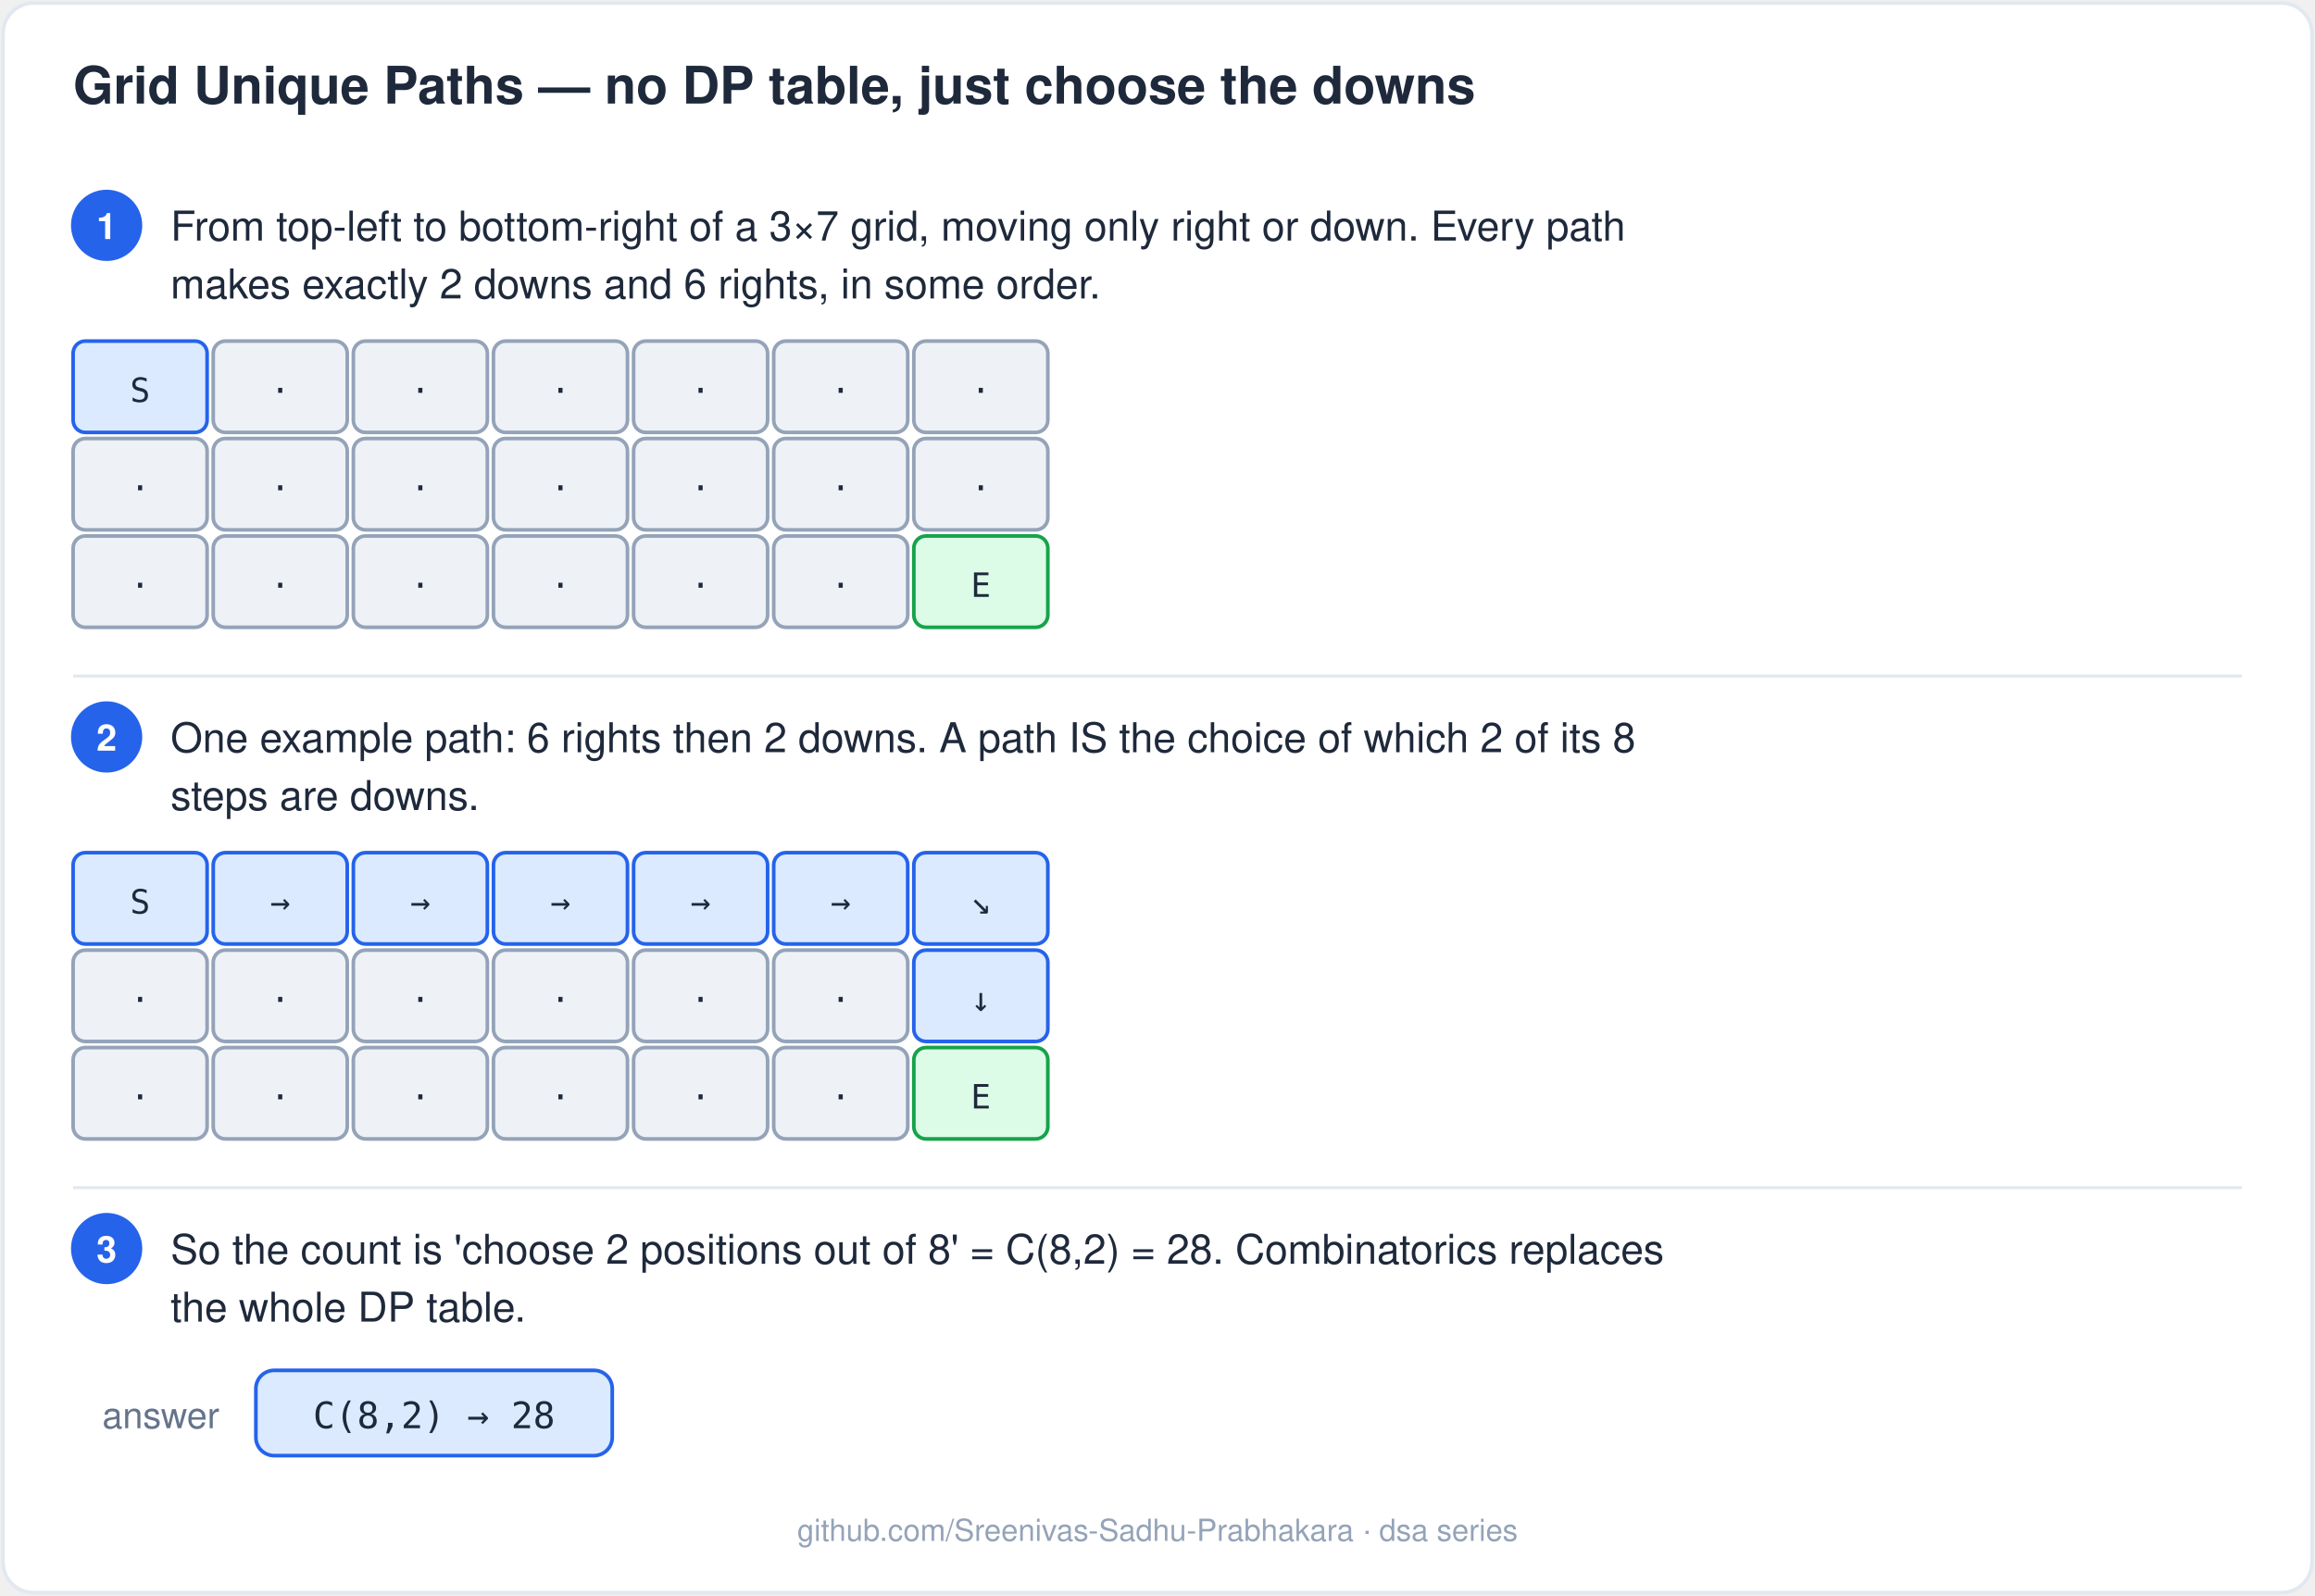
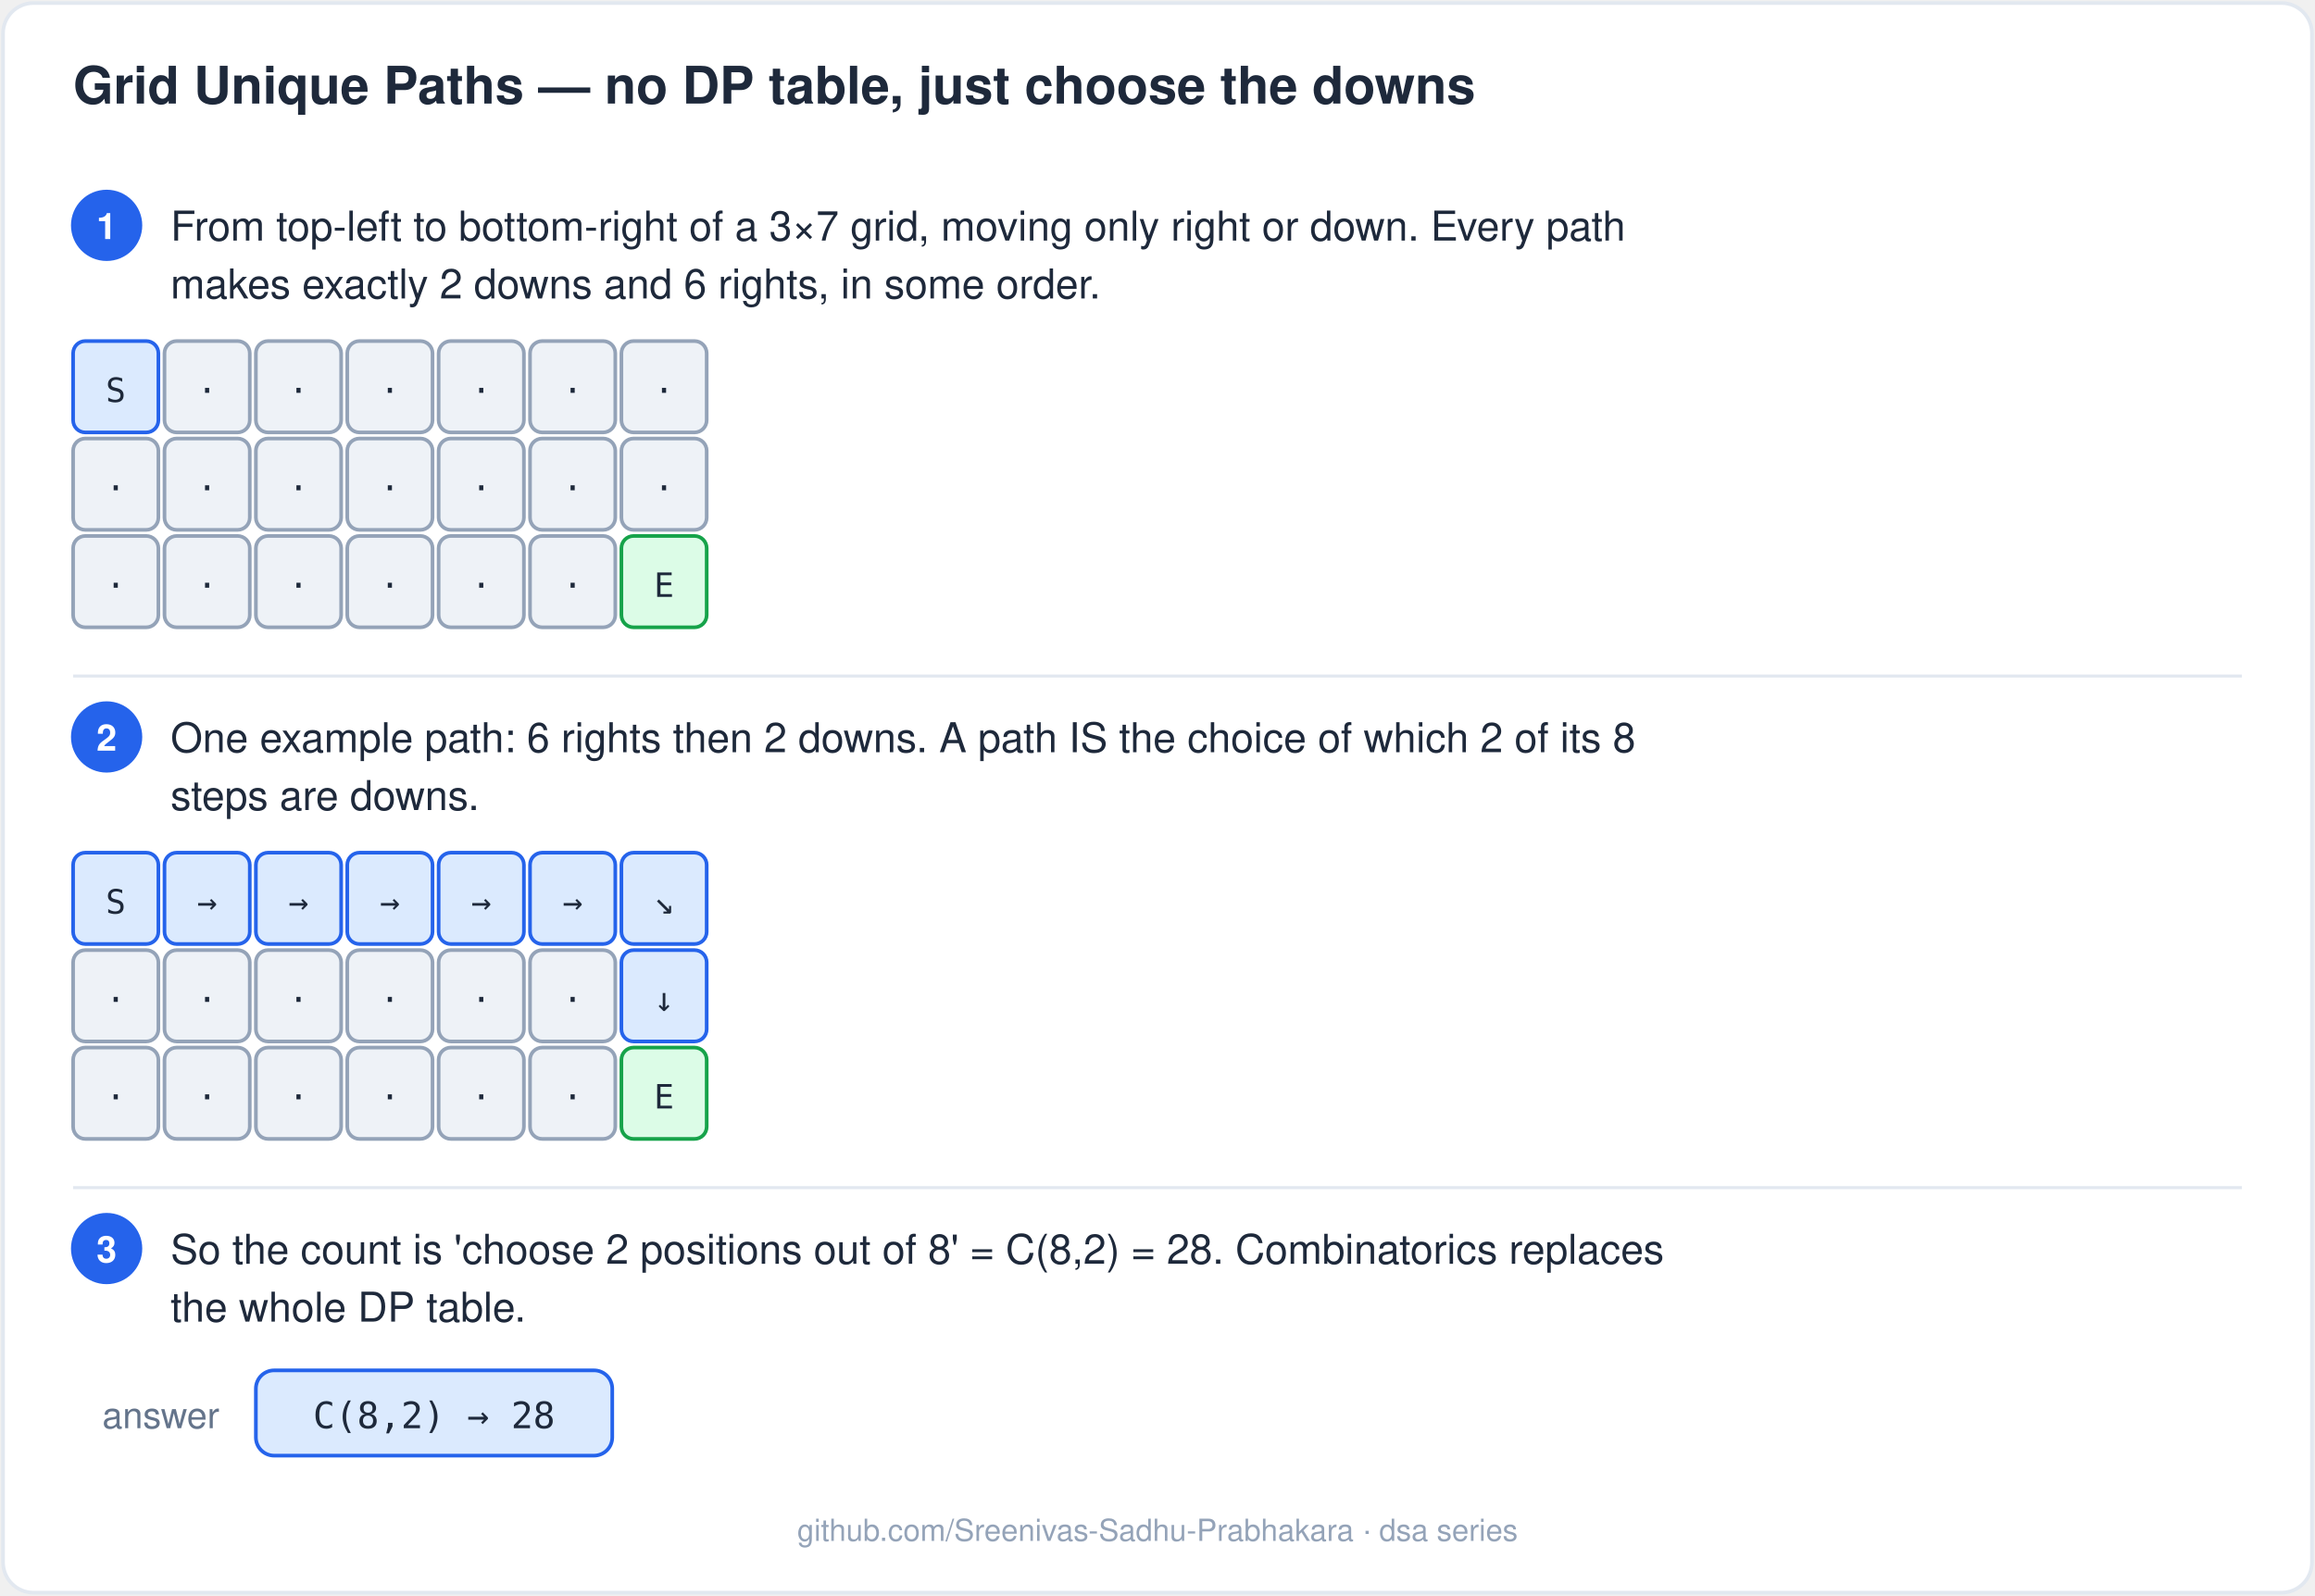
<svg xmlns="http://www.w3.org/2000/svg" width="760" height="524" viewBox="0 0 760 524" role="img" aria-label="Step-by-step visual walkthrough">
  <defs>
    <marker id="arr" markerWidth="8" markerHeight="8" refX="6" refY="3" orient="auto">
      <path d="M0,0 L7,3 L0,6 z" fill="context-stroke" />
    </marker>
  </defs>
  <rect x="1.0" y="1.0" width="758.0" height="522.0" rx="10" fill="#ffffff" stroke="#e2e8f0" stroke-width="1.2" />
  <text x="24.0" y="34.0" font-family="-apple-system,Segoe UI,Helvetica,Arial,sans-serif" font-size="17" fill="#1e293b" text-anchor="start" font-weight="600">Grid Unique Paths — no DP table, just choose the downs</text>
  <circle cx="35.0" cy="74.0" r="11" fill="#2563eb" stroke="#2563eb" stroke-width="1.4" />
  <text x="35.0" y="78.5" font-family="-apple-system,Segoe UI,Helvetica,Arial,sans-serif" font-size="12" fill="#ffffff" text-anchor="middle" font-weight="600">1</text>
  <text x="56.0" y="79.0" font-family="-apple-system,Segoe UI,Helvetica,Arial,sans-serif" font-size="13.5" fill="#1e293b" text-anchor="start">From top-left to bottom-right of a 3×7 grid, moving only right or down. Every path</text>
  <text x="56.0" y="98.0" font-family="-apple-system,Segoe UI,Helvetica,Arial,sans-serif" font-size="13.5" fill="#1e293b" text-anchor="start">makes exactly 2 downs and 6 rights, in some order.</text>
-   <rect x="24.0" y="112.0" width="44.0" height="30.0" rx="4" fill="#dbeafe" stroke="#2563eb" stroke-width="1.2" />
-   <text x="46.0" y="132.0" font-family="ui-monospace,Menlo,monospace" font-size="11" fill="#1e293b" text-anchor="middle">S</text>
-   <rect x="70.0" y="112.0" width="44.0" height="30.0" rx="4" fill="#eef2f7" stroke="#94a3b8" stroke-width="1.2" />
-   <text x="92.0" y="132.0" font-family="ui-monospace,Menlo,monospace" font-size="11" fill="#1e293b" text-anchor="middle">·</text>
-   <rect x="116.0" y="112.0" width="44.0" height="30.0" rx="4" fill="#eef2f7" stroke="#94a3b8" stroke-width="1.2" />
-   <text x="138.0" y="132.0" font-family="ui-monospace,Menlo,monospace" font-size="11" fill="#1e293b" text-anchor="middle">·</text>
-   <rect x="162.0" y="112.0" width="44.0" height="30.0" rx="4" fill="#eef2f7" stroke="#94a3b8" stroke-width="1.2" />
-   <text x="184.0" y="132.0" font-family="ui-monospace,Menlo,monospace" font-size="11" fill="#1e293b" text-anchor="middle">·</text>
-   <rect x="208.0" y="112.0" width="44.0" height="30.0" rx="4" fill="#eef2f7" stroke="#94a3b8" stroke-width="1.2" />
-   <text x="230.0" y="132.0" font-family="ui-monospace,Menlo,monospace" font-size="11" fill="#1e293b" text-anchor="middle">·</text>
-   <rect x="254.0" y="112.0" width="44.0" height="30.0" rx="4" fill="#eef2f7" stroke="#94a3b8" stroke-width="1.2" />
-   <text x="276.0" y="132.0" font-family="ui-monospace,Menlo,monospace" font-size="11" fill="#1e293b" text-anchor="middle">·</text>
-   <rect x="300.0" y="112.0" width="44.0" height="30.0" rx="4" fill="#eef2f7" stroke="#94a3b8" stroke-width="1.2" />
-   <text x="322.0" y="132.0" font-family="ui-monospace,Menlo,monospace" font-size="11" fill="#1e293b" text-anchor="middle">·</text>
-   <rect x="24.0" y="144.0" width="44.0" height="30.0" rx="4" fill="#eef2f7" stroke="#94a3b8" stroke-width="1.2" />
-   <text x="46.0" y="164.0" font-family="ui-monospace,Menlo,monospace" font-size="11" fill="#1e293b" text-anchor="middle">·</text>
-   <rect x="70.0" y="144.0" width="44.0" height="30.0" rx="4" fill="#eef2f7" stroke="#94a3b8" stroke-width="1.2" />
-   <text x="92.0" y="164.0" font-family="ui-monospace,Menlo,monospace" font-size="11" fill="#1e293b" text-anchor="middle">·</text>
-   <rect x="116.0" y="144.0" width="44.0" height="30.0" rx="4" fill="#eef2f7" stroke="#94a3b8" stroke-width="1.2" />
-   <text x="138.0" y="164.0" font-family="ui-monospace,Menlo,monospace" font-size="11" fill="#1e293b" text-anchor="middle">·</text>
-   <rect x="162.0" y="144.0" width="44.0" height="30.0" rx="4" fill="#eef2f7" stroke="#94a3b8" stroke-width="1.2" />
-   <text x="184.0" y="164.0" font-family="ui-monospace,Menlo,monospace" font-size="11" fill="#1e293b" text-anchor="middle">·</text>
-   <rect x="208.0" y="144.0" width="44.0" height="30.0" rx="4" fill="#eef2f7" stroke="#94a3b8" stroke-width="1.2" />
-   <text x="230.0" y="164.0" font-family="ui-monospace,Menlo,monospace" font-size="11" fill="#1e293b" text-anchor="middle">·</text>
-   <rect x="254.0" y="144.0" width="44.0" height="30.0" rx="4" fill="#eef2f7" stroke="#94a3b8" stroke-width="1.2" />
-   <text x="276.0" y="164.0" font-family="ui-monospace,Menlo,monospace" font-size="11" fill="#1e293b" text-anchor="middle">·</text>
-   <rect x="300.0" y="144.0" width="44.0" height="30.0" rx="4" fill="#eef2f7" stroke="#94a3b8" stroke-width="1.2" />
-   <text x="322.0" y="164.0" font-family="ui-monospace,Menlo,monospace" font-size="11" fill="#1e293b" text-anchor="middle">·</text>
-   <rect x="24.0" y="176.0" width="44.0" height="30.0" rx="4" fill="#eef2f7" stroke="#94a3b8" stroke-width="1.2" />
-   <text x="46.0" y="196.0" font-family="ui-monospace,Menlo,monospace" font-size="11" fill="#1e293b" text-anchor="middle">·</text>
-   <rect x="70.0" y="176.0" width="44.0" height="30.0" rx="4" fill="#eef2f7" stroke="#94a3b8" stroke-width="1.2" />
-   <text x="92.0" y="196.0" font-family="ui-monospace,Menlo,monospace" font-size="11" fill="#1e293b" text-anchor="middle">·</text>
-   <rect x="116.0" y="176.0" width="44.0" height="30.0" rx="4" fill="#eef2f7" stroke="#94a3b8" stroke-width="1.2" />
-   <text x="138.0" y="196.0" font-family="ui-monospace,Menlo,monospace" font-size="11" fill="#1e293b" text-anchor="middle">·</text>
-   <rect x="162.0" y="176.0" width="44.0" height="30.0" rx="4" fill="#eef2f7" stroke="#94a3b8" stroke-width="1.2" />
-   <text x="184.0" y="196.0" font-family="ui-monospace,Menlo,monospace" font-size="11" fill="#1e293b" text-anchor="middle">·</text>
-   <rect x="208.0" y="176.0" width="44.0" height="30.0" rx="4" fill="#eef2f7" stroke="#94a3b8" stroke-width="1.2" />
-   <text x="230.0" y="196.0" font-family="ui-monospace,Menlo,monospace" font-size="11" fill="#1e293b" text-anchor="middle">·</text>
-   <rect x="254.0" y="176.0" width="44.0" height="30.0" rx="4" fill="#eef2f7" stroke="#94a3b8" stroke-width="1.2" />
-   <text x="276.0" y="196.0" font-family="ui-monospace,Menlo,monospace" font-size="11" fill="#1e293b" text-anchor="middle">·</text>
-   <rect x="300.0" y="176.0" width="44.0" height="30.0" rx="4" fill="#dcfce7" stroke="#16a34a" stroke-width="1.2" />
-   <text x="322.0" y="196.0" font-family="ui-monospace,Menlo,monospace" font-size="11" fill="#1e293b" text-anchor="middle">E</text>
+   <rect x="24.0" y="112.0" width="28.0" height="30.0" rx="4" fill="#dbeafe" stroke="#2563eb" stroke-width="1.2" />
+   <text x="38.0" y="132.0" font-family="ui-monospace,Menlo,monospace" font-size="11" fill="#1e293b" text-anchor="middle">S</text>
+   <rect x="54.0" y="112.0" width="28.0" height="30.0" rx="4" fill="#eef2f7" stroke="#94a3b8" stroke-width="1.2" />
+   <text x="68.0" y="132.0" font-family="ui-monospace,Menlo,monospace" font-size="11" fill="#1e293b" text-anchor="middle">·</text>
+   <rect x="84.0" y="112.0" width="28.0" height="30.0" rx="4" fill="#eef2f7" stroke="#94a3b8" stroke-width="1.2" />
+   <text x="98.0" y="132.0" font-family="ui-monospace,Menlo,monospace" font-size="11" fill="#1e293b" text-anchor="middle">·</text>
+   <rect x="114.0" y="112.0" width="28.0" height="30.0" rx="4" fill="#eef2f7" stroke="#94a3b8" stroke-width="1.2" />
+   <text x="128.0" y="132.0" font-family="ui-monospace,Menlo,monospace" font-size="11" fill="#1e293b" text-anchor="middle">·</text>
+   <rect x="144.0" y="112.0" width="28.0" height="30.0" rx="4" fill="#eef2f7" stroke="#94a3b8" stroke-width="1.2" />
+   <text x="158.0" y="132.0" font-family="ui-monospace,Menlo,monospace" font-size="11" fill="#1e293b" text-anchor="middle">·</text>
+   <rect x="174.0" y="112.0" width="28.0" height="30.0" rx="4" fill="#eef2f7" stroke="#94a3b8" stroke-width="1.2" />
+   <text x="188.0" y="132.0" font-family="ui-monospace,Menlo,monospace" font-size="11" fill="#1e293b" text-anchor="middle">·</text>
+   <rect x="204.0" y="112.0" width="28.0" height="30.0" rx="4" fill="#eef2f7" stroke="#94a3b8" stroke-width="1.2" />
+   <text x="218.0" y="132.0" font-family="ui-monospace,Menlo,monospace" font-size="11" fill="#1e293b" text-anchor="middle">·</text>
+   <rect x="24.0" y="144.0" width="28.0" height="30.0" rx="4" fill="#eef2f7" stroke="#94a3b8" stroke-width="1.2" />
+   <text x="38.0" y="164.0" font-family="ui-monospace,Menlo,monospace" font-size="11" fill="#1e293b" text-anchor="middle">·</text>
+   <rect x="54.0" y="144.0" width="28.0" height="30.0" rx="4" fill="#eef2f7" stroke="#94a3b8" stroke-width="1.2" />
+   <text x="68.0" y="164.0" font-family="ui-monospace,Menlo,monospace" font-size="11" fill="#1e293b" text-anchor="middle">·</text>
+   <rect x="84.0" y="144.0" width="28.0" height="30.0" rx="4" fill="#eef2f7" stroke="#94a3b8" stroke-width="1.2" />
+   <text x="98.0" y="164.0" font-family="ui-monospace,Menlo,monospace" font-size="11" fill="#1e293b" text-anchor="middle">·</text>
+   <rect x="114.0" y="144.0" width="28.0" height="30.0" rx="4" fill="#eef2f7" stroke="#94a3b8" stroke-width="1.2" />
+   <text x="128.0" y="164.0" font-family="ui-monospace,Menlo,monospace" font-size="11" fill="#1e293b" text-anchor="middle">·</text>
+   <rect x="144.0" y="144.0" width="28.0" height="30.0" rx="4" fill="#eef2f7" stroke="#94a3b8" stroke-width="1.2" />
+   <text x="158.0" y="164.0" font-family="ui-monospace,Menlo,monospace" font-size="11" fill="#1e293b" text-anchor="middle">·</text>
+   <rect x="174.0" y="144.0" width="28.0" height="30.0" rx="4" fill="#eef2f7" stroke="#94a3b8" stroke-width="1.2" />
+   <text x="188.0" y="164.0" font-family="ui-monospace,Menlo,monospace" font-size="11" fill="#1e293b" text-anchor="middle">·</text>
+   <rect x="204.0" y="144.0" width="28.0" height="30.0" rx="4" fill="#eef2f7" stroke="#94a3b8" stroke-width="1.2" />
+   <text x="218.0" y="164.0" font-family="ui-monospace,Menlo,monospace" font-size="11" fill="#1e293b" text-anchor="middle">·</text>
+   <rect x="24.0" y="176.0" width="28.0" height="30.0" rx="4" fill="#eef2f7" stroke="#94a3b8" stroke-width="1.2" />
+   <text x="38.0" y="196.0" font-family="ui-monospace,Menlo,monospace" font-size="11" fill="#1e293b" text-anchor="middle">·</text>
+   <rect x="54.0" y="176.0" width="28.0" height="30.0" rx="4" fill="#eef2f7" stroke="#94a3b8" stroke-width="1.2" />
+   <text x="68.0" y="196.0" font-family="ui-monospace,Menlo,monospace" font-size="11" fill="#1e293b" text-anchor="middle">·</text>
+   <rect x="84.0" y="176.0" width="28.0" height="30.0" rx="4" fill="#eef2f7" stroke="#94a3b8" stroke-width="1.2" />
+   <text x="98.0" y="196.0" font-family="ui-monospace,Menlo,monospace" font-size="11" fill="#1e293b" text-anchor="middle">·</text>
+   <rect x="114.0" y="176.0" width="28.0" height="30.0" rx="4" fill="#eef2f7" stroke="#94a3b8" stroke-width="1.2" />
+   <text x="128.0" y="196.0" font-family="ui-monospace,Menlo,monospace" font-size="11" fill="#1e293b" text-anchor="middle">·</text>
+   <rect x="144.0" y="176.0" width="28.0" height="30.0" rx="4" fill="#eef2f7" stroke="#94a3b8" stroke-width="1.2" />
+   <text x="158.0" y="196.0" font-family="ui-monospace,Menlo,monospace" font-size="11" fill="#1e293b" text-anchor="middle">·</text>
+   <rect x="174.0" y="176.0" width="28.0" height="30.0" rx="4" fill="#eef2f7" stroke="#94a3b8" stroke-width="1.2" />
+   <text x="188.0" y="196.0" font-family="ui-monospace,Menlo,monospace" font-size="11" fill="#1e293b" text-anchor="middle">·</text>
+   <rect x="204.0" y="176.0" width="28.0" height="30.0" rx="4" fill="#dcfce7" stroke="#16a34a" stroke-width="1.2" />
+   <text x="218.0" y="196.0" font-family="ui-monospace,Menlo,monospace" font-size="11" fill="#1e293b" text-anchor="middle">E</text>
  <line x1="24.0" y1="222.0" x2="736.0" y2="222.0" stroke="#e2e8f0" stroke-width="1" />
  <circle cx="35.0" cy="242.0" r="11" fill="#2563eb" stroke="#2563eb" stroke-width="1.4" />
  <text x="35.0" y="246.5" font-family="-apple-system,Segoe UI,Helvetica,Arial,sans-serif" font-size="12" fill="#ffffff" text-anchor="middle" font-weight="600">2</text>
  <text x="56.0" y="247.0" font-family="-apple-system,Segoe UI,Helvetica,Arial,sans-serif" font-size="13.5" fill="#1e293b" text-anchor="start">One example path: 6 rights then 2 downs. A path IS the choice of which 2 of its 8</text>
  <text x="56.0" y="266.0" font-family="-apple-system,Segoe UI,Helvetica,Arial,sans-serif" font-size="13.5" fill="#1e293b" text-anchor="start">steps are downs.</text>
-   <rect x="24.0" y="280.0" width="44.0" height="30.0" rx="4" fill="#dbeafe" stroke="#2563eb" stroke-width="1.2" />
-   <text x="46.0" y="300.0" font-family="ui-monospace,Menlo,monospace" font-size="11" fill="#1e293b" text-anchor="middle">S</text>
-   <rect x="70.0" y="280.0" width="44.0" height="30.0" rx="4" fill="#dbeafe" stroke="#2563eb" stroke-width="1.2" />
-   <text x="92.0" y="300.0" font-family="ui-monospace,Menlo,monospace" font-size="11" fill="#1e293b" text-anchor="middle">→</text>
-   <rect x="116.0" y="280.0" width="44.0" height="30.0" rx="4" fill="#dbeafe" stroke="#2563eb" stroke-width="1.2" />
-   <text x="138.0" y="300.0" font-family="ui-monospace,Menlo,monospace" font-size="11" fill="#1e293b" text-anchor="middle">→</text>
-   <rect x="162.0" y="280.0" width="44.0" height="30.0" rx="4" fill="#dbeafe" stroke="#2563eb" stroke-width="1.2" />
-   <text x="184.0" y="300.0" font-family="ui-monospace,Menlo,monospace" font-size="11" fill="#1e293b" text-anchor="middle">→</text>
-   <rect x="208.0" y="280.0" width="44.0" height="30.0" rx="4" fill="#dbeafe" stroke="#2563eb" stroke-width="1.2" />
-   <text x="230.0" y="300.0" font-family="ui-monospace,Menlo,monospace" font-size="11" fill="#1e293b" text-anchor="middle">→</text>
-   <rect x="254.0" y="280.0" width="44.0" height="30.0" rx="4" fill="#dbeafe" stroke="#2563eb" stroke-width="1.2" />
-   <text x="276.0" y="300.0" font-family="ui-monospace,Menlo,monospace" font-size="11" fill="#1e293b" text-anchor="middle">→</text>
-   <rect x="300.0" y="280.0" width="44.0" height="30.0" rx="4" fill="#dbeafe" stroke="#2563eb" stroke-width="1.2" />
-   <text x="322.0" y="300.0" font-family="ui-monospace,Menlo,monospace" font-size="11" fill="#1e293b" text-anchor="middle">↘</text>
-   <rect x="24.0" y="312.0" width="44.0" height="30.0" rx="4" fill="#eef2f7" stroke="#94a3b8" stroke-width="1.2" />
-   <text x="46.0" y="332.0" font-family="ui-monospace,Menlo,monospace" font-size="11" fill="#1e293b" text-anchor="middle">·</text>
-   <rect x="70.0" y="312.0" width="44.0" height="30.0" rx="4" fill="#eef2f7" stroke="#94a3b8" stroke-width="1.2" />
-   <text x="92.0" y="332.0" font-family="ui-monospace,Menlo,monospace" font-size="11" fill="#1e293b" text-anchor="middle">·</text>
-   <rect x="116.0" y="312.0" width="44.0" height="30.0" rx="4" fill="#eef2f7" stroke="#94a3b8" stroke-width="1.2" />
-   <text x="138.0" y="332.0" font-family="ui-monospace,Menlo,monospace" font-size="11" fill="#1e293b" text-anchor="middle">·</text>
-   <rect x="162.0" y="312.0" width="44.0" height="30.0" rx="4" fill="#eef2f7" stroke="#94a3b8" stroke-width="1.2" />
-   <text x="184.0" y="332.0" font-family="ui-monospace,Menlo,monospace" font-size="11" fill="#1e293b" text-anchor="middle">·</text>
-   <rect x="208.0" y="312.0" width="44.0" height="30.0" rx="4" fill="#eef2f7" stroke="#94a3b8" stroke-width="1.2" />
-   <text x="230.0" y="332.0" font-family="ui-monospace,Menlo,monospace" font-size="11" fill="#1e293b" text-anchor="middle">·</text>
-   <rect x="254.0" y="312.0" width="44.0" height="30.0" rx="4" fill="#eef2f7" stroke="#94a3b8" stroke-width="1.2" />
-   <text x="276.0" y="332.0" font-family="ui-monospace,Menlo,monospace" font-size="11" fill="#1e293b" text-anchor="middle">·</text>
-   <rect x="300.0" y="312.0" width="44.0" height="30.0" rx="4" fill="#dbeafe" stroke="#2563eb" stroke-width="1.2" />
-   <text x="322.0" y="332.0" font-family="ui-monospace,Menlo,monospace" font-size="11" fill="#1e293b" text-anchor="middle">↓</text>
-   <rect x="24.0" y="344.0" width="44.0" height="30.0" rx="4" fill="#eef2f7" stroke="#94a3b8" stroke-width="1.2" />
-   <text x="46.0" y="364.0" font-family="ui-monospace,Menlo,monospace" font-size="11" fill="#1e293b" text-anchor="middle">·</text>
-   <rect x="70.0" y="344.0" width="44.0" height="30.0" rx="4" fill="#eef2f7" stroke="#94a3b8" stroke-width="1.2" />
-   <text x="92.0" y="364.0" font-family="ui-monospace,Menlo,monospace" font-size="11" fill="#1e293b" text-anchor="middle">·</text>
-   <rect x="116.0" y="344.0" width="44.0" height="30.0" rx="4" fill="#eef2f7" stroke="#94a3b8" stroke-width="1.2" />
-   <text x="138.0" y="364.0" font-family="ui-monospace,Menlo,monospace" font-size="11" fill="#1e293b" text-anchor="middle">·</text>
-   <rect x="162.0" y="344.0" width="44.0" height="30.0" rx="4" fill="#eef2f7" stroke="#94a3b8" stroke-width="1.2" />
-   <text x="184.0" y="364.0" font-family="ui-monospace,Menlo,monospace" font-size="11" fill="#1e293b" text-anchor="middle">·</text>
-   <rect x="208.0" y="344.0" width="44.0" height="30.0" rx="4" fill="#eef2f7" stroke="#94a3b8" stroke-width="1.2" />
-   <text x="230.0" y="364.0" font-family="ui-monospace,Menlo,monospace" font-size="11" fill="#1e293b" text-anchor="middle">·</text>
-   <rect x="254.0" y="344.0" width="44.0" height="30.0" rx="4" fill="#eef2f7" stroke="#94a3b8" stroke-width="1.2" />
-   <text x="276.0" y="364.0" font-family="ui-monospace,Menlo,monospace" font-size="11" fill="#1e293b" text-anchor="middle">·</text>
-   <rect x="300.0" y="344.0" width="44.0" height="30.0" rx="4" fill="#dcfce7" stroke="#16a34a" stroke-width="1.2" />
-   <text x="322.0" y="364.0" font-family="ui-monospace,Menlo,monospace" font-size="11" fill="#1e293b" text-anchor="middle">E</text>
+   <rect x="24.0" y="280.0" width="28.0" height="30.0" rx="4" fill="#dbeafe" stroke="#2563eb" stroke-width="1.2" />
+   <text x="38.0" y="300.0" font-family="ui-monospace,Menlo,monospace" font-size="11" fill="#1e293b" text-anchor="middle">S</text>
+   <rect x="54.0" y="280.0" width="28.0" height="30.0" rx="4" fill="#dbeafe" stroke="#2563eb" stroke-width="1.2" />
+   <text x="68.0" y="300.0" font-family="ui-monospace,Menlo,monospace" font-size="11" fill="#1e293b" text-anchor="middle">→</text>
+   <rect x="84.0" y="280.0" width="28.0" height="30.0" rx="4" fill="#dbeafe" stroke="#2563eb" stroke-width="1.2" />
+   <text x="98.0" y="300.0" font-family="ui-monospace,Menlo,monospace" font-size="11" fill="#1e293b" text-anchor="middle">→</text>
+   <rect x="114.0" y="280.0" width="28.0" height="30.0" rx="4" fill="#dbeafe" stroke="#2563eb" stroke-width="1.2" />
+   <text x="128.0" y="300.0" font-family="ui-monospace,Menlo,monospace" font-size="11" fill="#1e293b" text-anchor="middle">→</text>
+   <rect x="144.0" y="280.0" width="28.0" height="30.0" rx="4" fill="#dbeafe" stroke="#2563eb" stroke-width="1.2" />
+   <text x="158.0" y="300.0" font-family="ui-monospace,Menlo,monospace" font-size="11" fill="#1e293b" text-anchor="middle">→</text>
+   <rect x="174.0" y="280.0" width="28.0" height="30.0" rx="4" fill="#dbeafe" stroke="#2563eb" stroke-width="1.2" />
+   <text x="188.0" y="300.0" font-family="ui-monospace,Menlo,monospace" font-size="11" fill="#1e293b" text-anchor="middle">→</text>
+   <rect x="204.0" y="280.0" width="28.0" height="30.0" rx="4" fill="#dbeafe" stroke="#2563eb" stroke-width="1.2" />
+   <text x="218.0" y="300.0" font-family="ui-monospace,Menlo,monospace" font-size="11" fill="#1e293b" text-anchor="middle">↘</text>
+   <rect x="24.0" y="312.0" width="28.0" height="30.0" rx="4" fill="#eef2f7" stroke="#94a3b8" stroke-width="1.2" />
+   <text x="38.0" y="332.0" font-family="ui-monospace,Menlo,monospace" font-size="11" fill="#1e293b" text-anchor="middle">·</text>
+   <rect x="54.0" y="312.0" width="28.0" height="30.0" rx="4" fill="#eef2f7" stroke="#94a3b8" stroke-width="1.2" />
+   <text x="68.0" y="332.0" font-family="ui-monospace,Menlo,monospace" font-size="11" fill="#1e293b" text-anchor="middle">·</text>
+   <rect x="84.0" y="312.0" width="28.0" height="30.0" rx="4" fill="#eef2f7" stroke="#94a3b8" stroke-width="1.2" />
+   <text x="98.0" y="332.0" font-family="ui-monospace,Menlo,monospace" font-size="11" fill="#1e293b" text-anchor="middle">·</text>
+   <rect x="114.0" y="312.0" width="28.0" height="30.0" rx="4" fill="#eef2f7" stroke="#94a3b8" stroke-width="1.2" />
+   <text x="128.0" y="332.0" font-family="ui-monospace,Menlo,monospace" font-size="11" fill="#1e293b" text-anchor="middle">·</text>
+   <rect x="144.0" y="312.0" width="28.0" height="30.0" rx="4" fill="#eef2f7" stroke="#94a3b8" stroke-width="1.2" />
+   <text x="158.0" y="332.0" font-family="ui-monospace,Menlo,monospace" font-size="11" fill="#1e293b" text-anchor="middle">·</text>
+   <rect x="174.0" y="312.0" width="28.0" height="30.0" rx="4" fill="#eef2f7" stroke="#94a3b8" stroke-width="1.2" />
+   <text x="188.0" y="332.0" font-family="ui-monospace,Menlo,monospace" font-size="11" fill="#1e293b" text-anchor="middle">·</text>
+   <rect x="204.0" y="312.0" width="28.0" height="30.0" rx="4" fill="#dbeafe" stroke="#2563eb" stroke-width="1.2" />
+   <text x="218.0" y="332.0" font-family="ui-monospace,Menlo,monospace" font-size="11" fill="#1e293b" text-anchor="middle">↓</text>
+   <rect x="24.0" y="344.0" width="28.0" height="30.0" rx="4" fill="#eef2f7" stroke="#94a3b8" stroke-width="1.2" />
+   <text x="38.0" y="364.0" font-family="ui-monospace,Menlo,monospace" font-size="11" fill="#1e293b" text-anchor="middle">·</text>
+   <rect x="54.0" y="344.0" width="28.0" height="30.0" rx="4" fill="#eef2f7" stroke="#94a3b8" stroke-width="1.2" />
+   <text x="68.0" y="364.0" font-family="ui-monospace,Menlo,monospace" font-size="11" fill="#1e293b" text-anchor="middle">·</text>
+   <rect x="84.0" y="344.0" width="28.0" height="30.0" rx="4" fill="#eef2f7" stroke="#94a3b8" stroke-width="1.2" />
+   <text x="98.0" y="364.0" font-family="ui-monospace,Menlo,monospace" font-size="11" fill="#1e293b" text-anchor="middle">·</text>
+   <rect x="114.0" y="344.0" width="28.0" height="30.0" rx="4" fill="#eef2f7" stroke="#94a3b8" stroke-width="1.2" />
+   <text x="128.0" y="364.0" font-family="ui-monospace,Menlo,monospace" font-size="11" fill="#1e293b" text-anchor="middle">·</text>
+   <rect x="144.0" y="344.0" width="28.0" height="30.0" rx="4" fill="#eef2f7" stroke="#94a3b8" stroke-width="1.2" />
+   <text x="158.0" y="364.0" font-family="ui-monospace,Menlo,monospace" font-size="11" fill="#1e293b" text-anchor="middle">·</text>
+   <rect x="174.0" y="344.0" width="28.0" height="30.0" rx="4" fill="#eef2f7" stroke="#94a3b8" stroke-width="1.2" />
+   <text x="188.0" y="364.0" font-family="ui-monospace,Menlo,monospace" font-size="11" fill="#1e293b" text-anchor="middle">·</text>
+   <rect x="204.0" y="344.0" width="28.0" height="30.0" rx="4" fill="#dcfce7" stroke="#16a34a" stroke-width="1.2" />
+   <text x="218.0" y="364.0" font-family="ui-monospace,Menlo,monospace" font-size="11" fill="#1e293b" text-anchor="middle">E</text>
  <line x1="24.0" y1="390.0" x2="736.0" y2="390.0" stroke="#e2e8f0" stroke-width="1" />
  <circle cx="35.0" cy="410.0" r="11" fill="#2563eb" stroke="#2563eb" stroke-width="1.4" />
  <text x="35.0" y="414.5" font-family="-apple-system,Segoe UI,Helvetica,Arial,sans-serif" font-size="12" fill="#ffffff" text-anchor="middle" font-weight="600">3</text>
  <text x="56.0" y="415.0" font-family="-apple-system,Segoe UI,Helvetica,Arial,sans-serif" font-size="13.5" fill="#1e293b" text-anchor="start">So the count is 'choose 2 positions out of 8' = C(8,2) = 28. Combinatorics replaces</text>
  <text x="56.0" y="434.0" font-family="-apple-system,Segoe UI,Helvetica,Arial,sans-serif" font-size="13.5" fill="#1e293b" text-anchor="start">the whole DP table.</text>
  <text x="72.0" y="469.0" font-family="-apple-system,Segoe UI,Helvetica,Arial,sans-serif" font-size="12" fill="#64748b" text-anchor="end">answer</text>
  <rect x="84.0" y="450.0" width="117.0" height="28.0" rx="6" fill="#dbeafe" stroke="#2563eb" stroke-width="1.2" />
  <text x="142.5" y="469.0" font-family="ui-monospace,Menlo,monospace" font-size="12" fill="#1e293b" text-anchor="middle">C(8,2) → 28</text>
  <text x="380.0" y="506.0" font-family="-apple-system,Segoe UI,Helvetica,Arial,sans-serif" font-size="10" fill="#94a3b8" text-anchor="middle">github.com/Sreenivas-Sadhu-Prabhakara · dsa series</text>
</svg>
